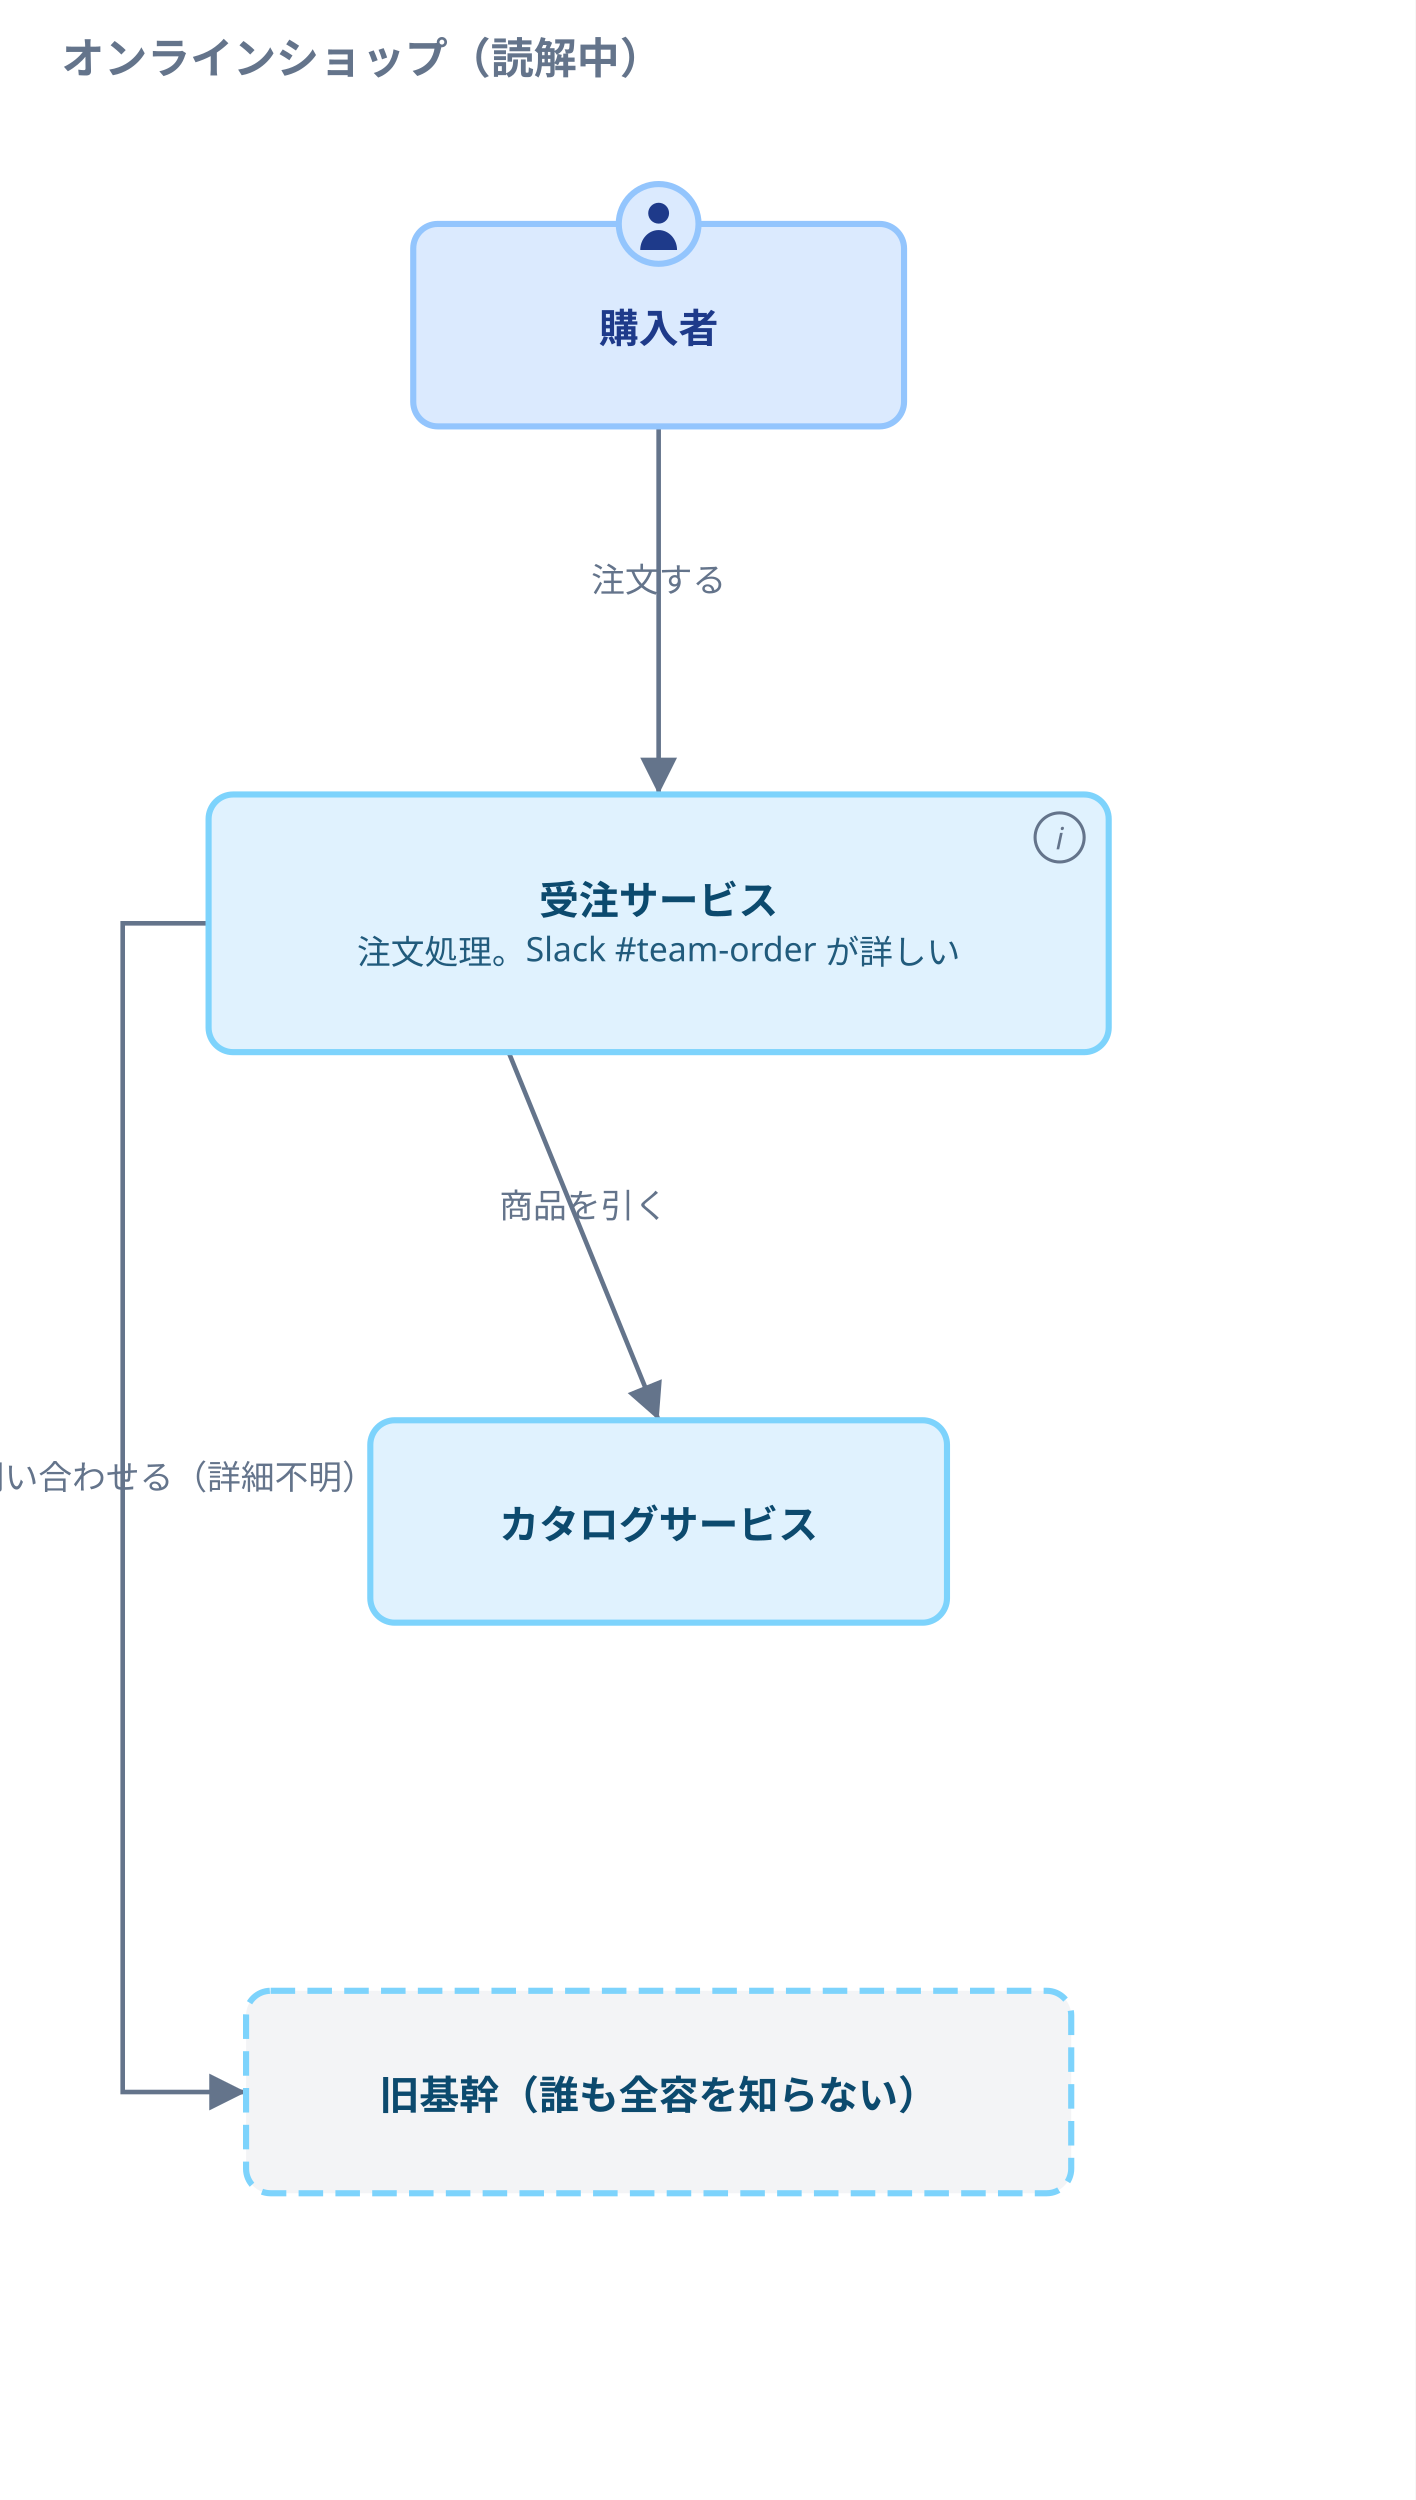
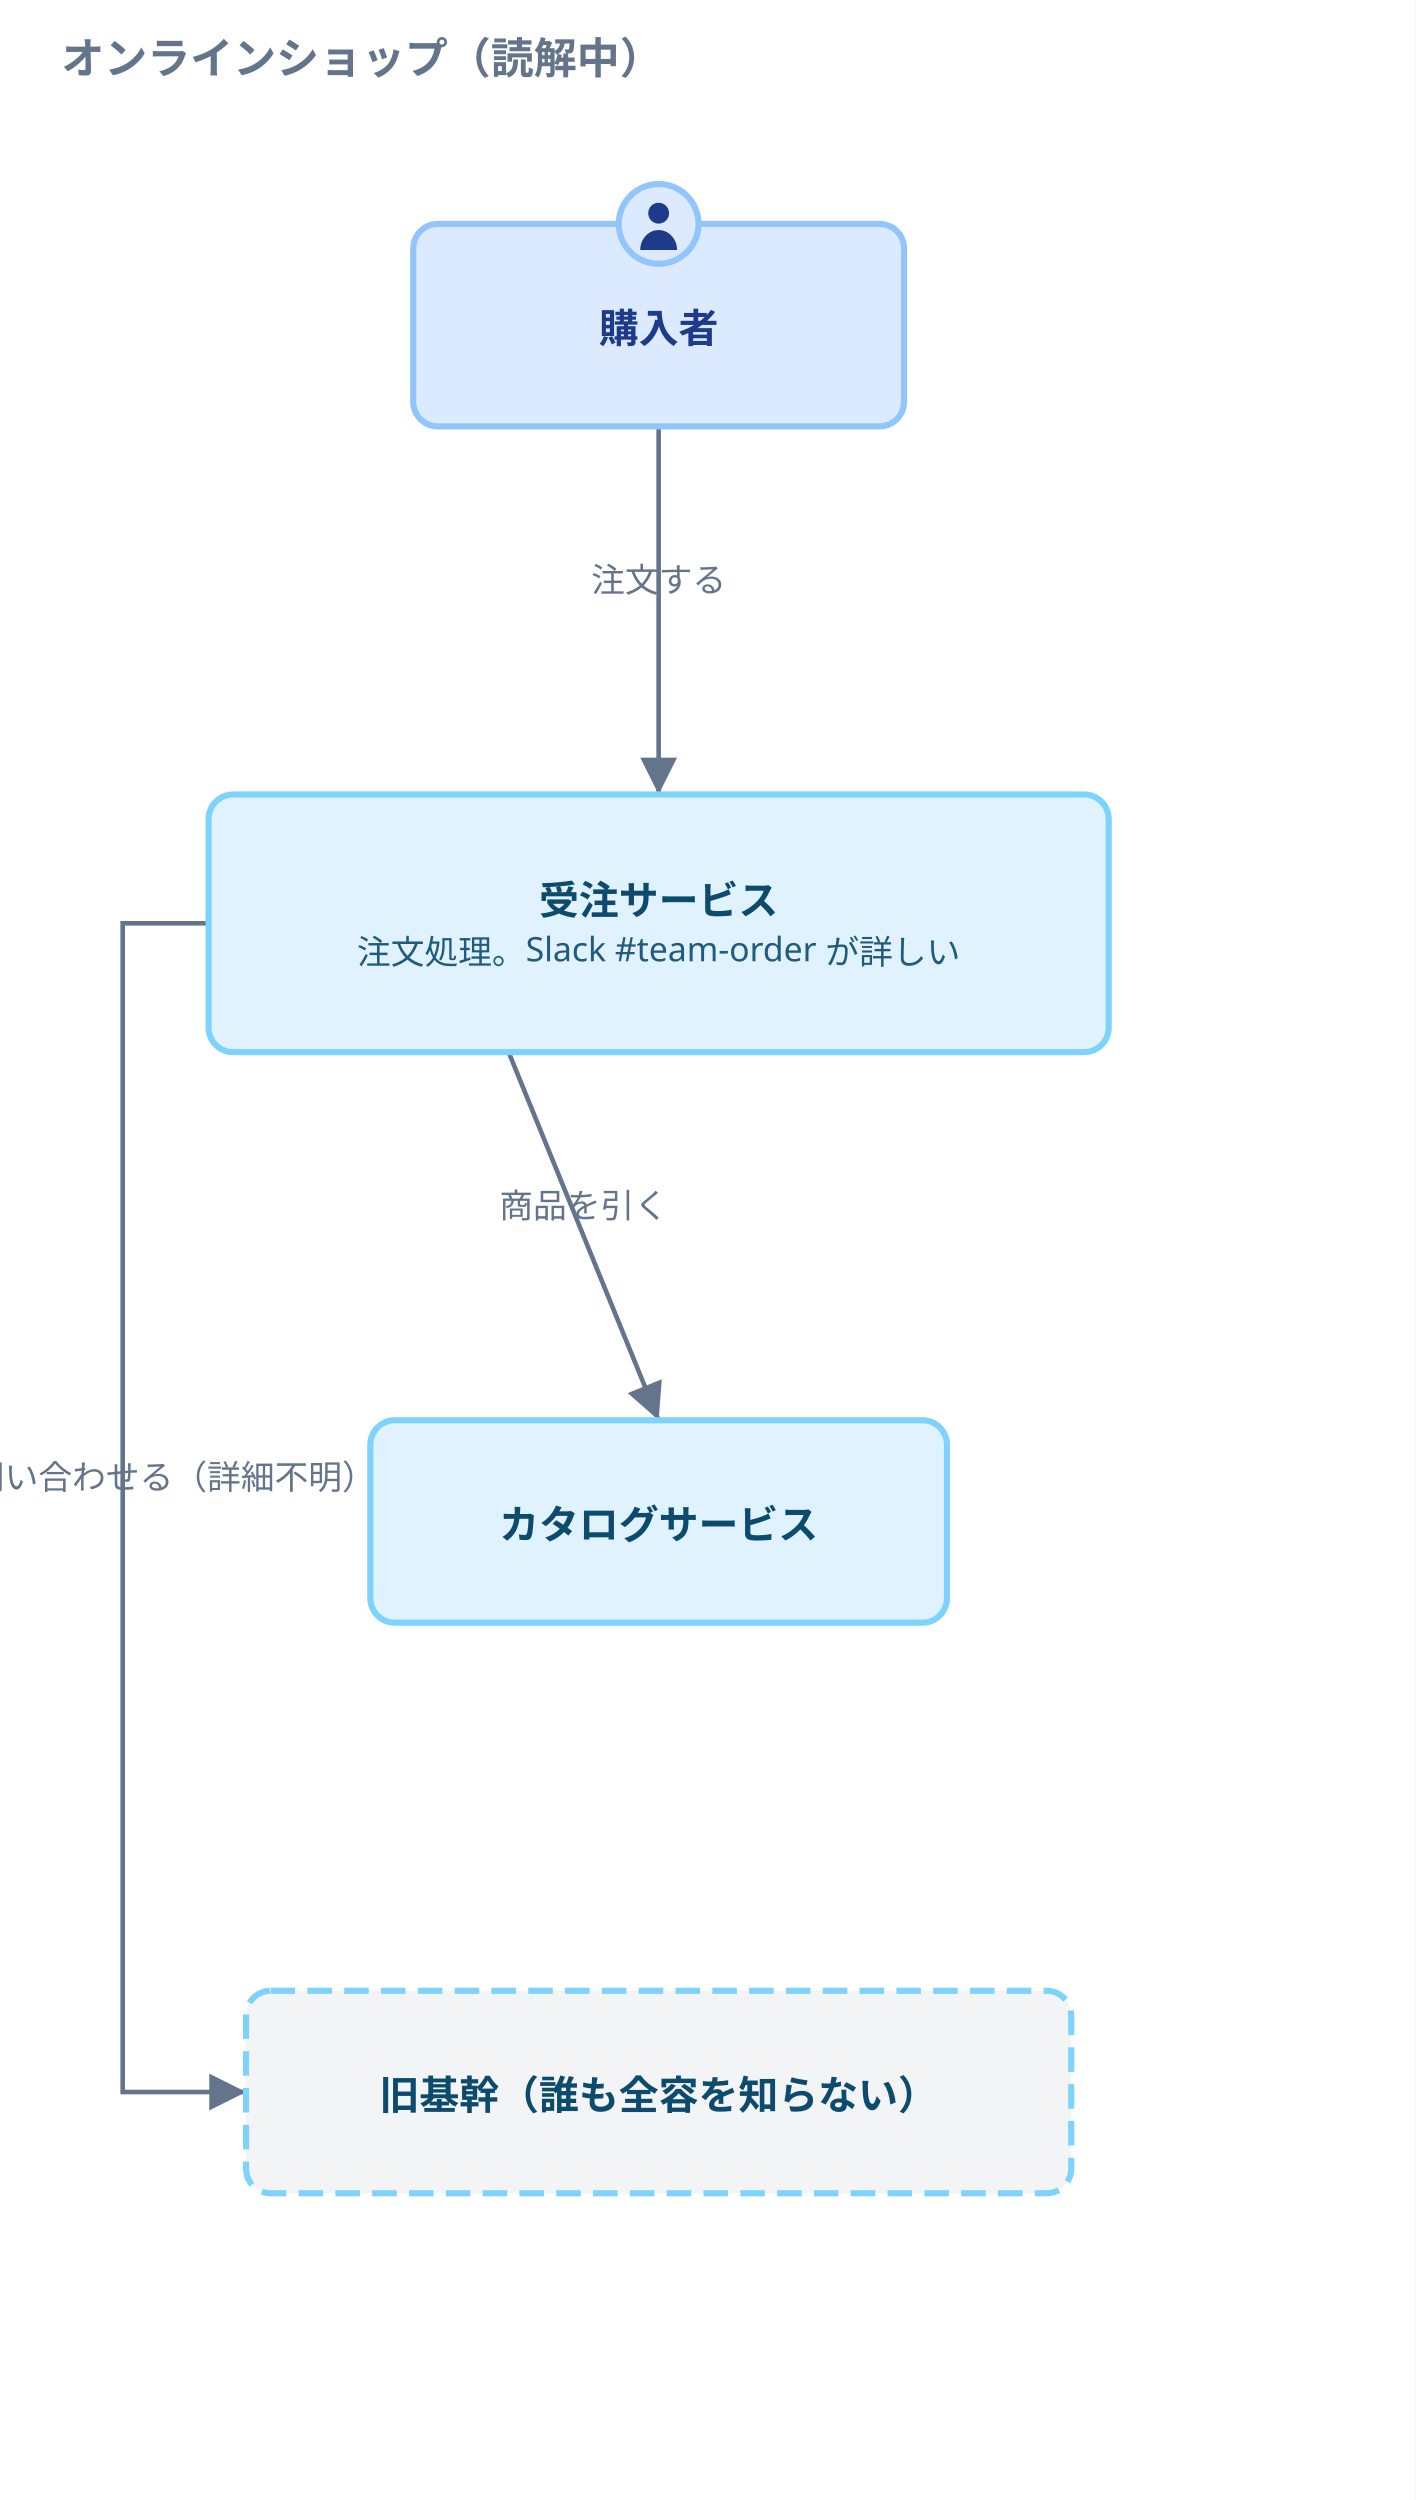
<svg xmlns="http://www.w3.org/2000/svg" viewBox="0 0 461.435 815" width="461.435" height="815">
  <defs>
    <marker id="arrow-default" viewBox="0 0 10 10" refX="10" refY="5" markerWidth="8" markerHeight="8" orient="auto-start-reverse">
      <path d="M 0 0 L 10 5 L 0 10 z" fill="#64748B" />
    </marker>
  </defs>
  <rect width="461.435" height="815" fill="#FFFFFF" rx="0" />
  <text x="20" y="24" fill="#64748B" font-size="14px" font-family="sans-serif" font-weight="bold">オンラインショップ（読解中）</text>
  <g class="edges">
    <g data-edge-from="Customer" data-edge-to="OrderService" data-edge-kind="sync" data-edge-canonical-id="Customer-&gt;OrderService" data-edge-label="注文する" class="krs-edge krs-edge--interactive">
      <line x1="214.718" y1="139" x2="214.718" y2="259" stroke="transparent" stroke-width="14" stroke-linecap="butt" class="krs-edge__hitline" />
      <line x1="214.718" y1="139" x2="214.718" y2="259" stroke="#64748B" stroke-width="1.5" marker-end="url(#arrow-default)" />
      <text x="214.718" y="193" text-anchor="middle" fill="#64748B" font-size="11px" font-family="sans-serif">注文する</text>
    </g>
    <g data-edge-from="OrderService" data-edge-to="CatalogService" data-edge-kind="sync" data-edge-canonical-id="OrderService-&gt;CatalogService" data-edge-label="商品を引く" class="krs-edge krs-edge--interactive">
      <line x1="165.812" y1="343" x2="214.718" y2="463" stroke="transparent" stroke-width="14" stroke-linecap="butt" class="krs-edge__hitline" />
      <line x1="165.812" y1="343" x2="214.718" y2="463" stroke="#64748B" stroke-width="1.5" marker-end="url(#arrow-default)" />
      <text x="190.265" y="397" text-anchor="middle" fill="#64748B" font-size="11px" font-family="sans-serif">商品を引く</text>
    </g>
    <g data-edge-from="OrderService" data-edge-to="Legacy" data-edge-kind="sync" data-edge-canonical-id="OrderService-&gt;Legacy" data-edge-label="在庫を問い合わせる（詳細不明）" class="krs-edge krs-edge--interactive">
      <polyline points="68,301 40,301 40,682 80.218,682" fill="none" stroke="transparent" stroke-width="14" stroke-linecap="butt" class="krs-edge__hitline" />
      <polyline points="68,301 40,301 40,682 80.218,682" fill="none" stroke="#64748B" stroke-width="1.5" marker-end="url(#arrow-default)" />
      <text x="40" y="485.5" text-anchor="middle" fill="#64748B" font-size="11px" font-family="sans-serif">在庫を問い合わせる（詳細不明）</text>
    </g>
  </g>
  <g class="nodes">
    <g data-node-id="Customer" data-node-kind="user" data-has-children="false" data-has-description="false">
      <rect x="134.718" y="73" width="160" height="66" rx="8" ry="8" fill="#DBEAFE" stroke="#93C5FD" stroke-width="2" />
      <circle cx="214.718" cy="73" r="13" fill="#DBEAFE" stroke="#93C5FD" stroke-width="2" />
      <circle cx="214.718" cy="69.5" r="3.4" fill="#1E3A8A" />
      <path d="M208.718 81.5 a6 6.5 0 0 1 12 0 Z" fill="#1E3A8A" />
      <text x="214.718" y="106" text-anchor="middle" dominant-baseline="central" fill="#1E3A8A" font-size="13px" font-weight="bold" font-family="sans-serif">購入者</text>
    </g>
    <g data-node-id="OrderService" data-node-kind="service" data-has-children="false" data-has-description="true">
      <rect x="68" y="259" width="293.435" height="84" rx="8" ry="8" fill="#E0F2FE" stroke="#7DD3FC" stroke-width="2" />
      <text x="214.718" y="292.5" text-anchor="middle" dominant-baseline="central" fill="#0C4A6E" font-size="13px" font-weight="bold" font-family="sans-serif">受注サービス</text>
      <text x="214.718" y="309.5" text-anchor="middle" dominant-baseline="central" fill="#0C4A6E" font-size="11px" font-family="sans-serif" opacity="0.9">注文処理。Slack #team-order が詳しい</text>
-       <g data-info-button="OrderService" style="cursor: pointer" pointer-events="all">
-         <circle cx="345.435" cy="273" r="8" fill="transparent" stroke="#64748B" stroke-width="1" />
-         <text x="345.435" y="273" text-anchor="middle" dominant-baseline="central" fill="#64748B" font-size="10px" font-family="sans-serif" font-style="italic">i</text>
-       </g>
    </g>
    <g data-node-id="CatalogService" data-node-kind="service" data-has-children="false" data-has-description="false">
      <rect x="120.718" y="463" width="188" height="66" rx="8" ry="8" fill="#E0F2FE" stroke="#7DD3FC" stroke-width="2" />
      <text x="214.718" y="496" text-anchor="middle" dominant-baseline="central" fill="#0C4A6E" font-size="13px" font-weight="bold" font-family="sans-serif">カタログサービス</text>
    </g>
    <g data-node-id="Legacy" data-node-kind="service" data-has-children="false" data-has-description="false">
      <rect x="80.218" y="649" width="269" height="66" rx="8" ry="8" fill="#F3F4F6" stroke="#7DD3FC" stroke-width="2" stroke-dasharray="8 4" />
      <text x="214.718" y="682" text-anchor="middle" dominant-baseline="central" fill="#0C4A6E" font-size="13px" font-weight="bold" font-family="sans-serif">旧基幹（誰も全容を知らない）</text>
    </g>
  </g>
</svg>
